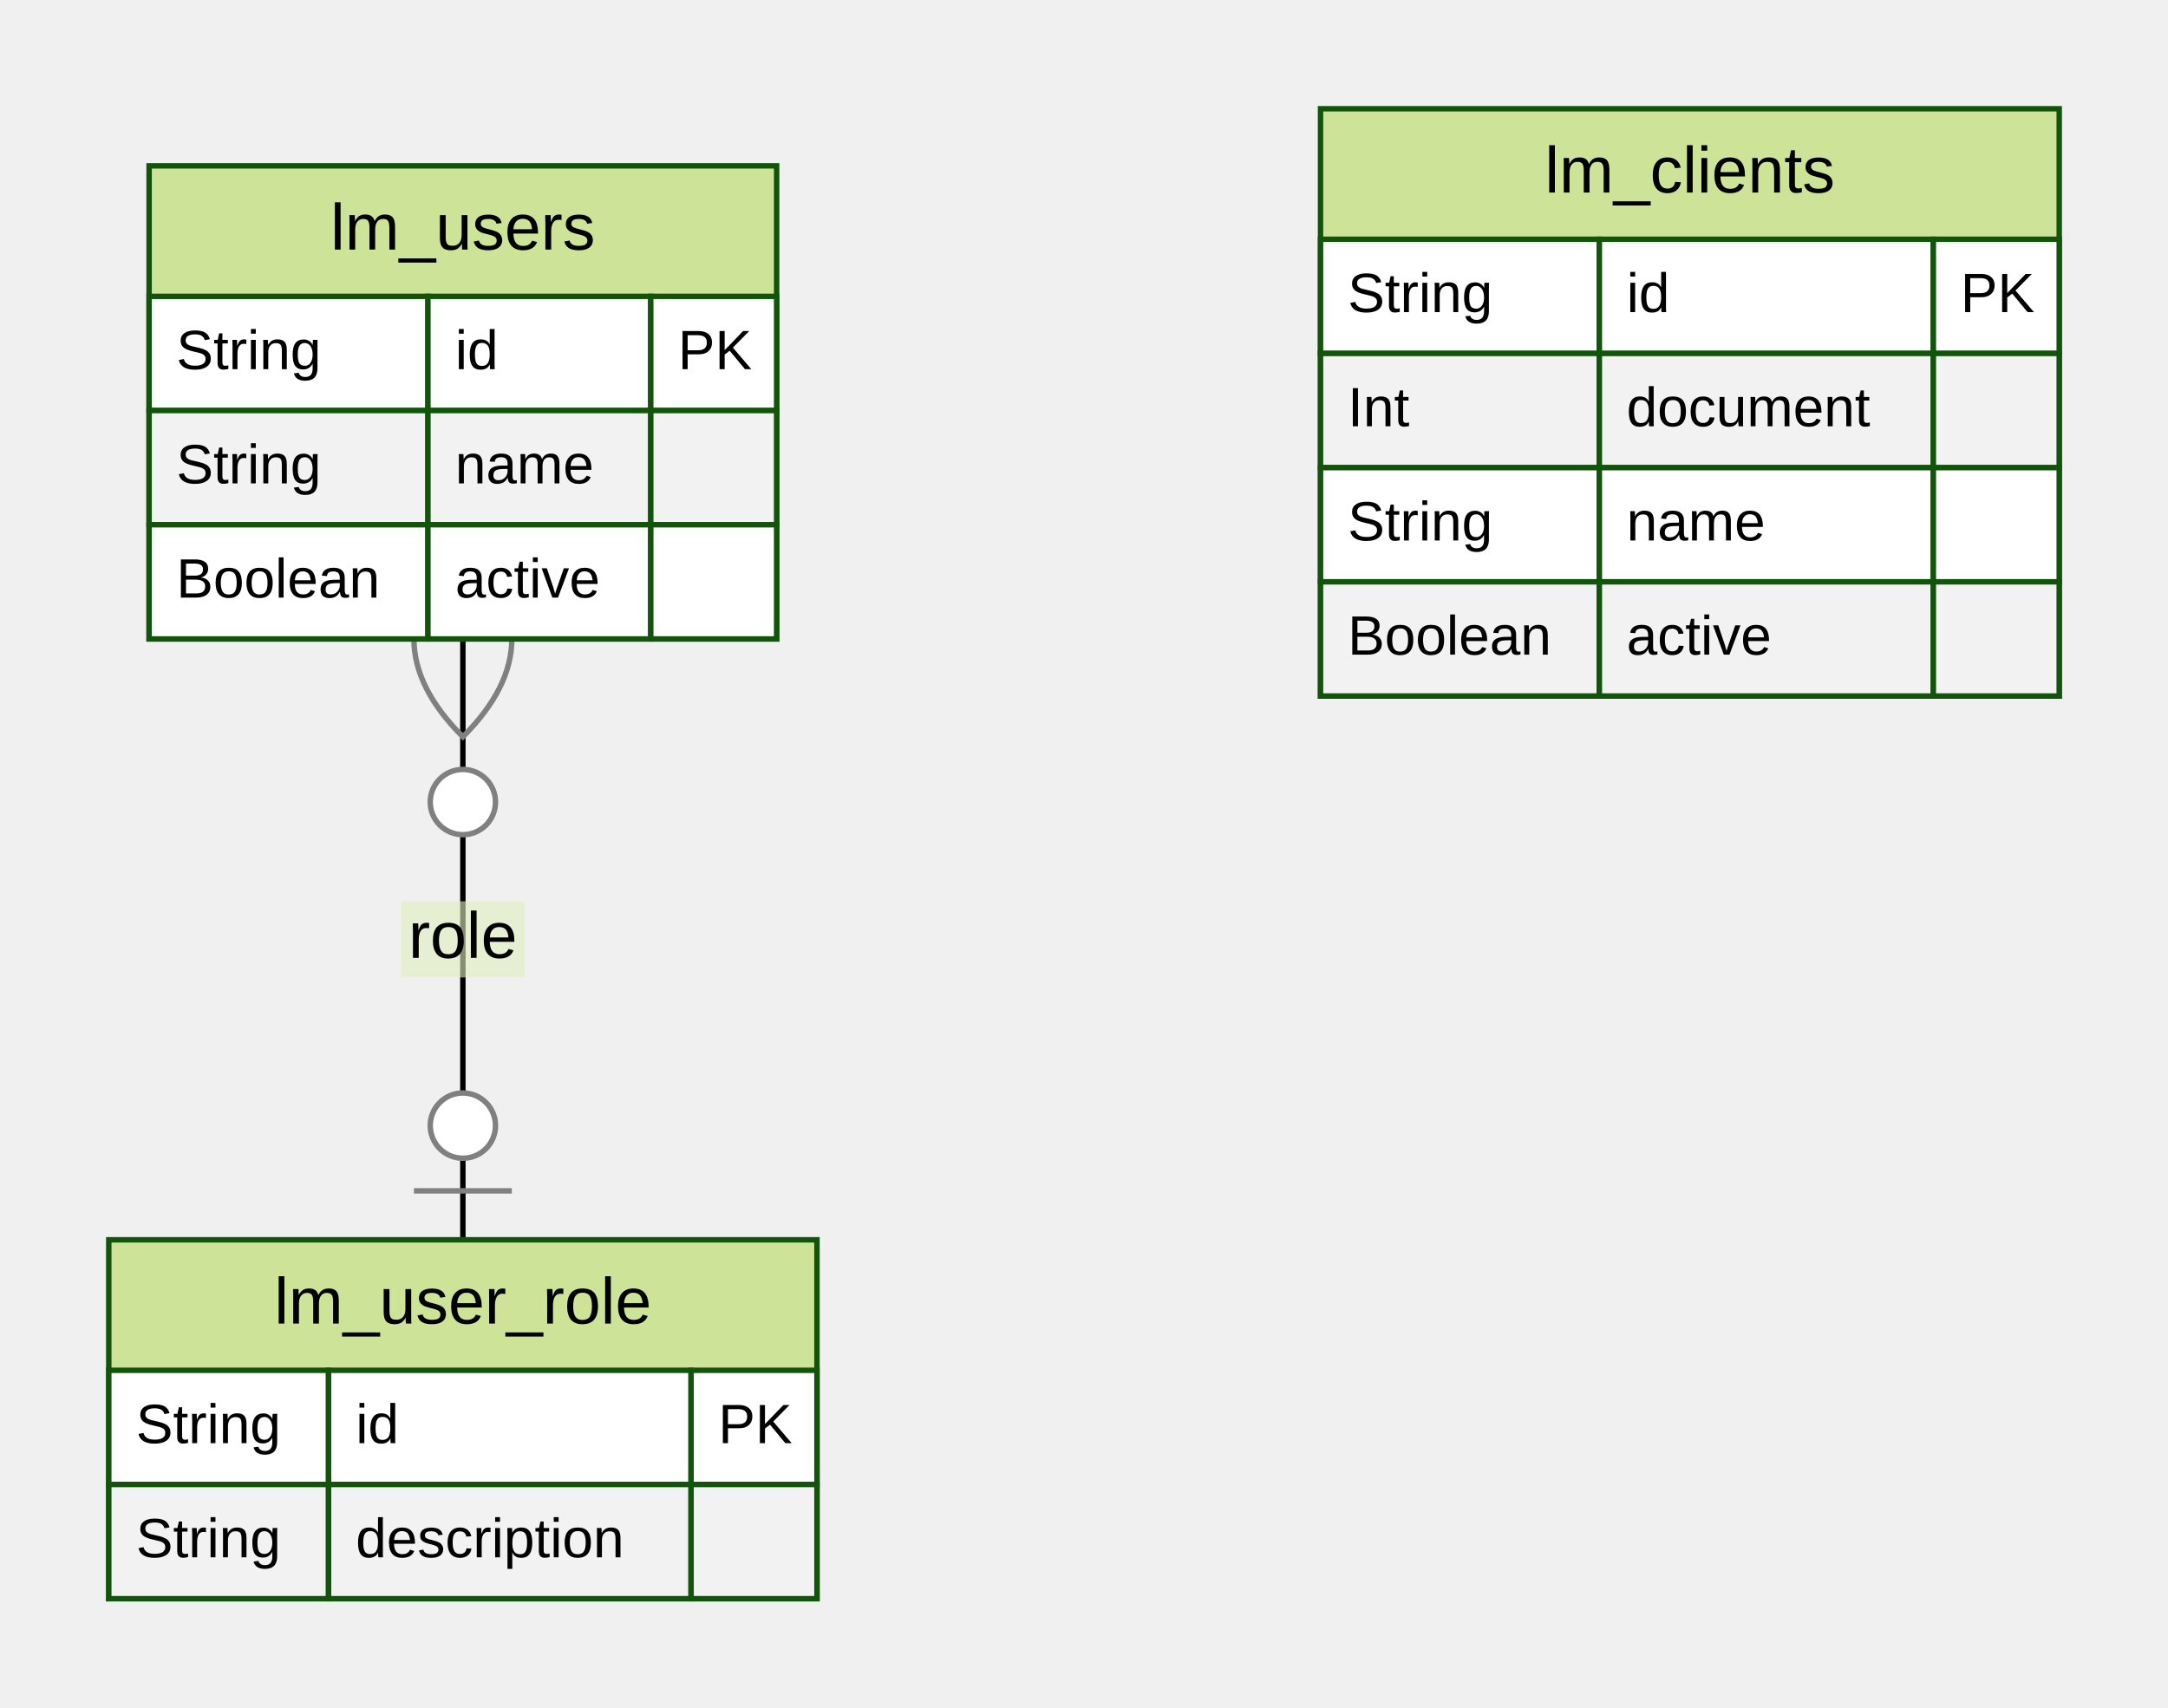
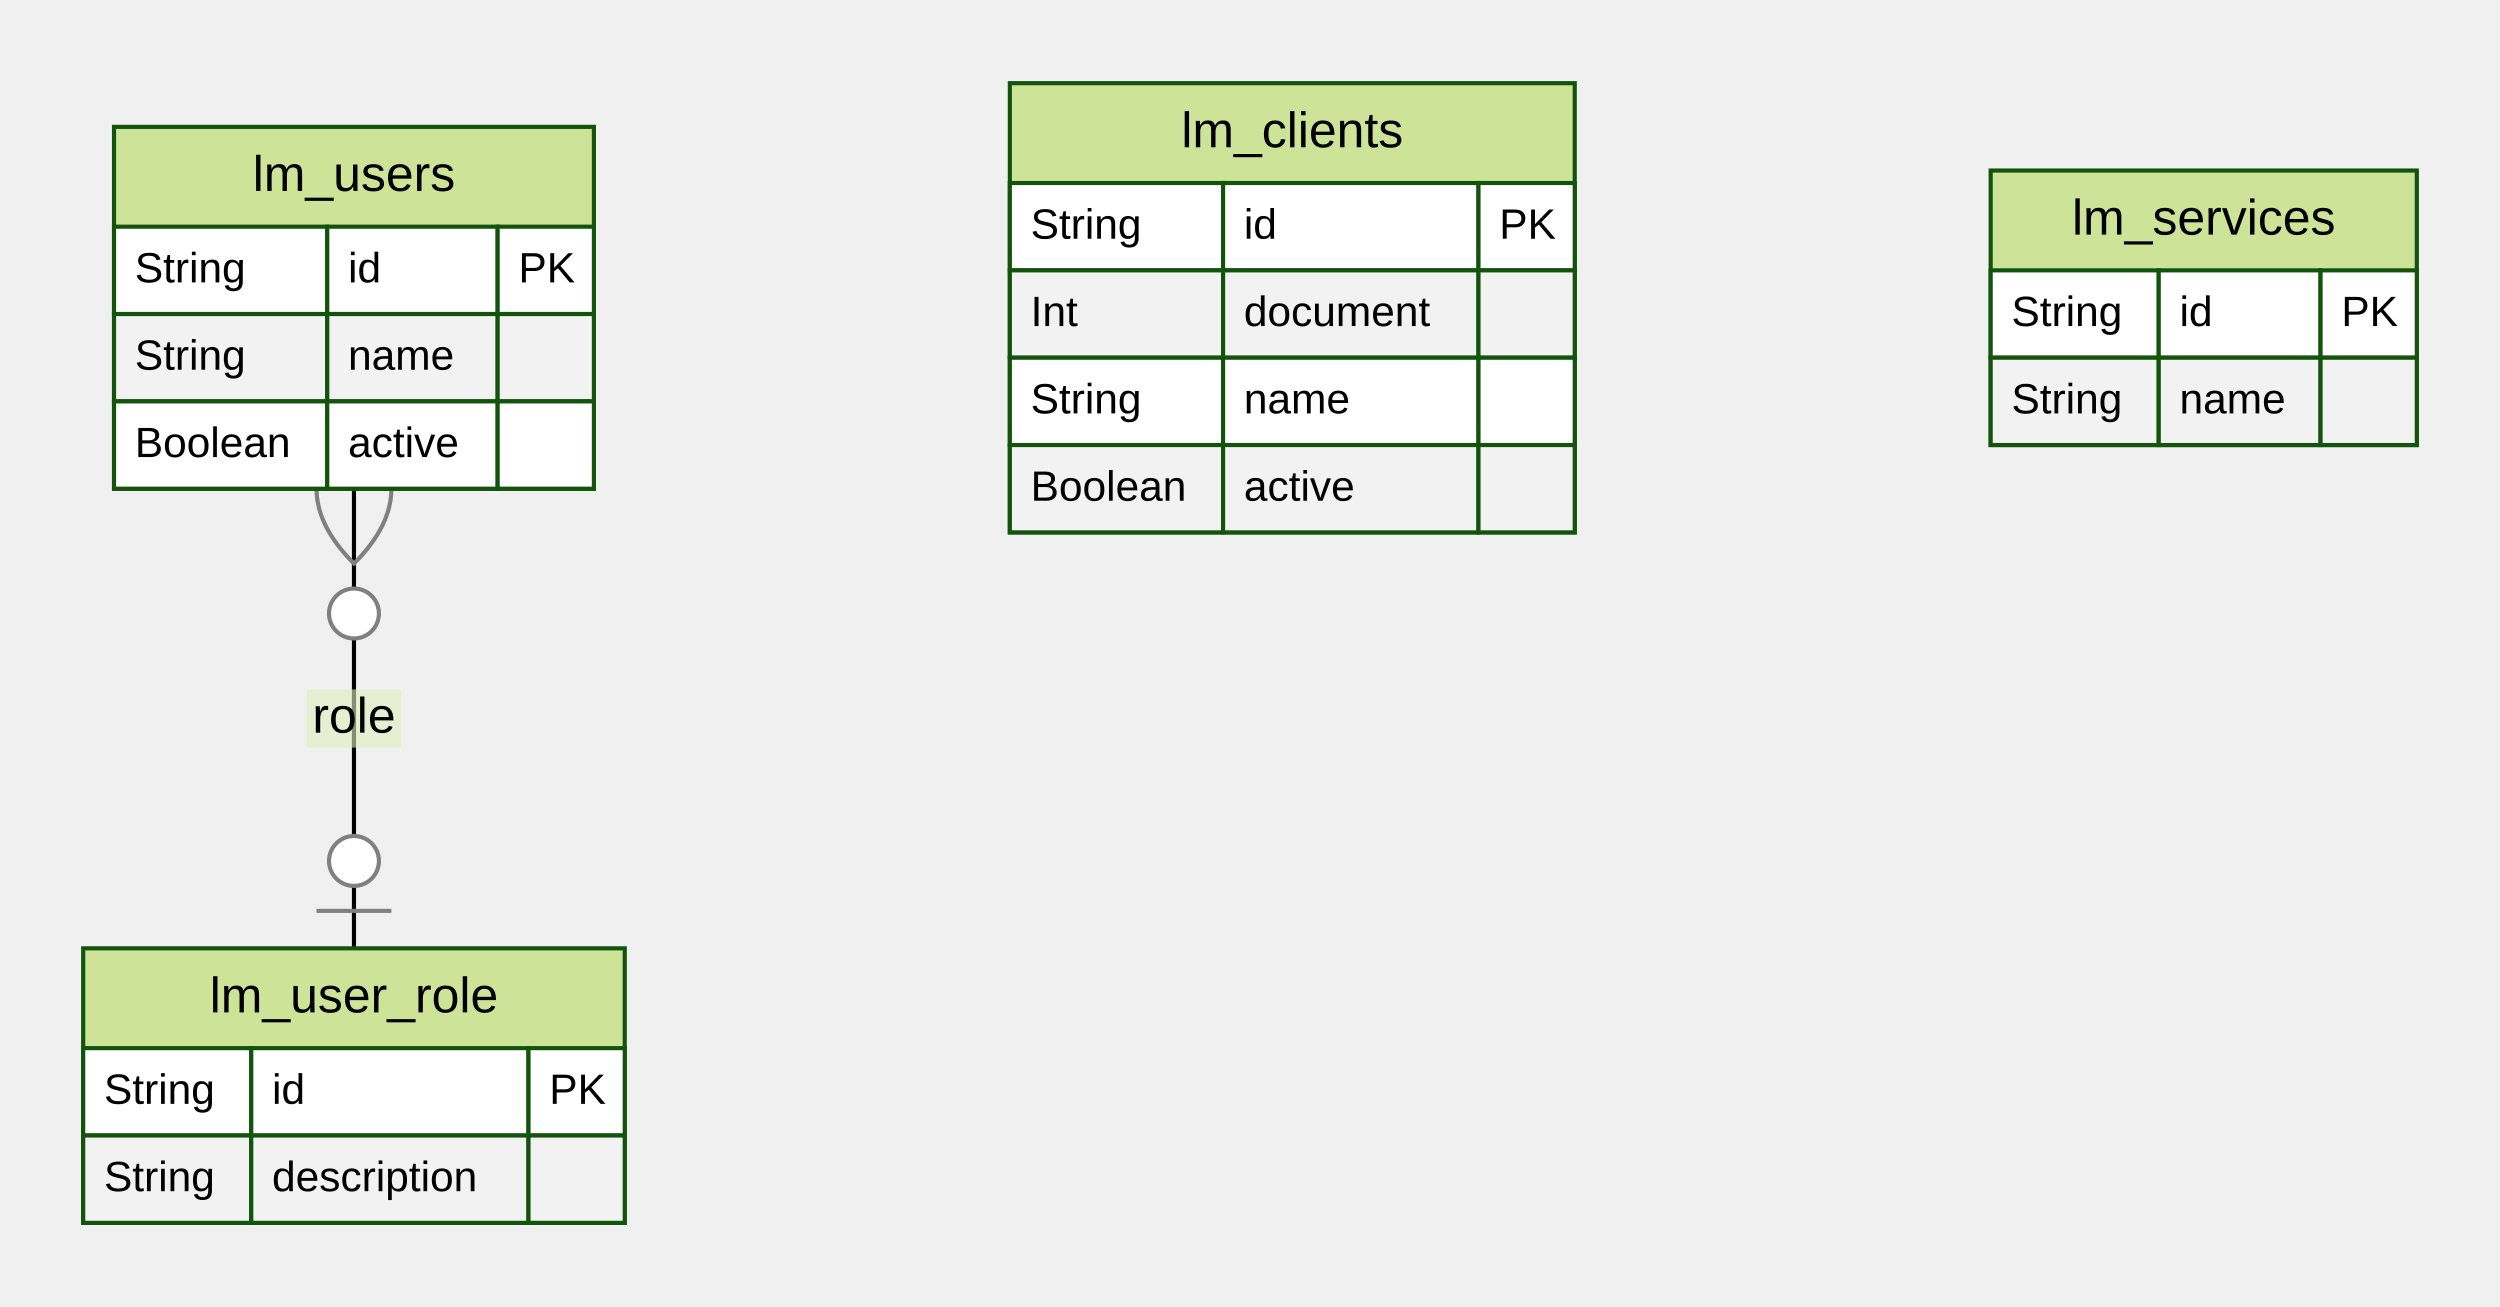
- <svg xmlns="http://www.w3.org/2000/svg" aria-labelledby="chart-title-mermaid-0 chart-desc-mermaid-0" role="img" viewBox="0 0 398.607 314" style="max-width: 398.607px; background-color: white;" width="100%" id="mermaid-0">
+ <svg xmlns="http://www.w3.org/2000/svg" aria-labelledby="chart-title-mermaid-0 chart-desc-mermaid-0" role="img" viewBox="0 0 601.063 314" style="max-width: 601.063px; background-color: white;" width="100%" id="mermaid-0">
  <style>#mermaid-0 {font-family:"trebuchet ms",verdana,arial,sans-serif;font-size:16px;fill:#000000;}#mermaid-0 .error-icon{fill:#552222;}#mermaid-0 .error-text{fill:#552222;stroke:#552222;}#mermaid-0 .edge-thickness-normal{stroke-width:2px;}#mermaid-0 .edge-thickness-thick{stroke-width:3.5px;}#mermaid-0 .edge-pattern-solid{stroke-dasharray:0;}#mermaid-0 .edge-pattern-dashed{stroke-dasharray:3;}#mermaid-0 .edge-pattern-dotted{stroke-dasharray:2;}#mermaid-0 .marker{fill:#000000;stroke:#000000;}#mermaid-0 .marker.cross{stroke:#000000;}#mermaid-0 svg{font-family:"trebuchet ms",verdana,arial,sans-serif;font-size:16px;}#mermaid-0 .entityBox{fill:#cde498;stroke:#13540c;}#mermaid-0 .attributeBoxOdd{fill:#ffffff;stroke:#13540c;}#mermaid-0 .attributeBoxEven{fill:#f2f2f2;stroke:#13540c;}#mermaid-0 .relationshipLabelBox{fill:hsl(78.158, 58.462%, 84.51%);opacity:0.7;background-color:hsl(78.158, 58.462%, 84.51%);}#mermaid-0 .relationshipLabelBox rect{opacity:0.5;}#mermaid-0 .relationshipLine{stroke:#000000;}#mermaid-0 :root{--mermaid-font-family:"trebuchet ms",verdana,arial,sans-serif;}</style>
  <g />
  <defs>
    <marker orient="auto" markerHeight="18" markerWidth="18" refY="9" refX="0" id="ONLY_ONE_START">
      <path d="M9,0 L9,18 M15,0 L15,18" fill="none" stroke="gray" />
    </marker>
  </defs>
  <defs>
    <marker orient="auto" markerHeight="18" markerWidth="18" refY="9" refX="18" id="ONLY_ONE_END">
      <path d="M3,0 L3,18 M9,0 L9,18" fill="none" stroke="gray" />
    </marker>
  </defs>
  <defs>
    <marker orient="auto" markerHeight="18" markerWidth="30" refY="9" refX="0" id="ZERO_OR_ONE_START">
      <circle r="6" cy="9" cx="21" fill="white" stroke="gray" />
      <path d="M9,0 L9,18" fill="none" stroke="gray" />
    </marker>
  </defs>
  <defs>
    <marker orient="auto" markerHeight="18" markerWidth="30" refY="9" refX="30" id="ZERO_OR_ONE_END">
      <circle r="6" cy="9" cx="9" fill="white" stroke="gray" />
      <path d="M21,0 L21,18" fill="none" stroke="gray" />
    </marker>
  </defs>
  <defs>
    <marker orient="auto" markerHeight="36" markerWidth="45" refY="18" refX="18" id="ONE_OR_MORE_START">
      <path d="M0,18 Q 18,0 36,18 Q 18,36 0,18 M42,9 L42,27" fill="none" stroke="gray" />
    </marker>
  </defs>
  <defs>
    <marker orient="auto" markerHeight="36" markerWidth="45" refY="18" refX="27" id="ONE_OR_MORE_END">
      <path d="M3,9 L3,27 M9,18 Q27,0 45,18 Q27,36 9,18" fill="none" stroke="gray" />
    </marker>
  </defs>
  <defs>
    <marker orient="auto" markerHeight="36" markerWidth="57" refY="18" refX="18" id="ZERO_OR_MORE_START">
      <circle r="6" cy="18" cx="48" fill="white" stroke="gray" />
      <path d="M0,18 Q18,0 36,18 Q18,36 0,18" fill="none" stroke="gray" />
    </marker>
  </defs>
  <defs>
    <marker orient="auto" markerHeight="36" markerWidth="57" refY="18" refX="39" id="ZERO_OR_MORE_END">
      <circle r="6" cy="18" cx="9" fill="white" stroke="gray" />
      <path d="M21,18 Q39,0 57,18 Q39,36 21,18" fill="none" stroke="gray" />
    </marker>
  </defs>
  <path marker-start="url(#ZERO_OR_MORE_START)" marker-end="url(#ZERO_OR_ONE_END)" fill="none" stroke="gray" d="M85.103,117.5L85.103,127.583C85.103,137.667,85.103,157.833,85.103,176.25C85.103,194.667,85.103,211.333,85.103,219.667L85.103,228" class="er relationshipLine" />
-   <g transform="translate(27.41406,30.5 )" id="entity-lmusers-42cb9a80-f246-4063-adeb-1e28cbfca02b">
+   <g transform="translate(27.41406,30.5 )" id="entity-lmusers-631ba418-5b74-44b1-8e63-6561e9c8d28d">
    <rect height="87" width="115.378" y="0" x="0" stroke="gray" fill-opacity="100%" fill="honeydew" class="er entityBox" />
-     <text transform="translate(57.68886,12)" style="font-family: &quot;trebuchet ms&quot;, verdana, arial, sans-serif;; font-size: 12px" text-anchor="middle" dominant-baseline="middle" y="0" x="0" id="text-entity-lmusers-42cb9a80-f246-4063-adeb-1e28cbfca02b" class="er entityLabel">lm_users</text>
+     <text transform="translate(57.68886,12)" style="font-family: &quot;trebuchet ms&quot;, verdana, arial, sans-serif;; font-size: 12px" text-anchor="middle" dominant-baseline="middle" y="0" x="0" id="text-entity-lmusers-631ba418-5b74-44b1-8e63-6561e9c8d28d" class="er entityLabel">lm_users</text>
    <rect height="21" width="51.266" y="24" x="0" stroke="gray" fill-opacity="100%" fill="honeydew" class="er attributeBoxOdd" />
-     <text transform="translate(5,34.5)" style="font-family: &quot;trebuchet ms&quot;, verdana, arial, sans-serif;; font-size: 10.2px" text-anchor="left" dominant-baseline="middle" y="0" x="0" id="text-entity-lmusers-42cb9a80-f246-4063-adeb-1e28cbfca02b-attr-1-type" class="er entityLabel">String</text>
+     <text transform="translate(5,34.5)" style="font-family: &quot;trebuchet ms&quot;, verdana, arial, sans-serif;; font-size: 10.2px" text-anchor="left" dominant-baseline="middle" y="0" x="0" id="text-entity-lmusers-631ba418-5b74-44b1-8e63-6561e9c8d28d-attr-1-type" class="er entityLabel">String</text>
    <rect height="21" width="40.969" y="24" x="51.266" stroke="gray" fill-opacity="100%" fill="honeydew" class="er attributeBoxOdd" />
-     <text transform="translate(56.26562,34.5)" style="font-family: &quot;trebuchet ms&quot;, verdana, arial, sans-serif;; font-size: 10.2px" text-anchor="left" dominant-baseline="middle" y="0" x="0" id="text-entity-lmusers-42cb9a80-f246-4063-adeb-1e28cbfca02b-attr-1-name" class="er entityLabel">id</text>
+     <text transform="translate(56.26562,34.5)" style="font-family: &quot;trebuchet ms&quot;, verdana, arial, sans-serif;; font-size: 10.2px" text-anchor="left" dominant-baseline="middle" y="0" x="0" id="text-entity-lmusers-631ba418-5b74-44b1-8e63-6561e9c8d28d-attr-1-name" class="er entityLabel">id</text>
    <rect height="21" width="23.143" y="24" x="92.234" stroke="gray" fill-opacity="100%" fill="honeydew" class="er attributeBoxOdd" />
-     <text transform="translate(97.23438,34.5)" style="font-family: &quot;trebuchet ms&quot;, verdana, arial, sans-serif;; font-size: 10.2px" text-anchor="left" dominant-baseline="middle" y="0" x="0" id="text-entity-lmusers-42cb9a80-f246-4063-adeb-1e28cbfca02b-attr-1-key" class="er entityLabel">PK</text>
+     <text transform="translate(97.23438,34.5)" style="font-family: &quot;trebuchet ms&quot;, verdana, arial, sans-serif;; font-size: 10.2px" text-anchor="left" dominant-baseline="middle" y="0" x="0" id="text-entity-lmusers-631ba418-5b74-44b1-8e63-6561e9c8d28d-attr-1-key" class="er entityLabel">PK</text>
    <rect height="21" width="51.266" y="45" x="0" stroke="gray" fill-opacity="100%" fill="honeydew" class="er attributeBoxEven" />
-     <text transform="translate(5,55.5)" style="font-family: &quot;trebuchet ms&quot;, verdana, arial, sans-serif;; font-size: 10.2px" text-anchor="left" dominant-baseline="middle" y="0" x="0" id="text-entity-lmusers-42cb9a80-f246-4063-adeb-1e28cbfca02b-attr-2-type" class="er entityLabel">String</text>
+     <text transform="translate(5,55.5)" style="font-family: &quot;trebuchet ms&quot;, verdana, arial, sans-serif;; font-size: 10.2px" text-anchor="left" dominant-baseline="middle" y="0" x="0" id="text-entity-lmusers-631ba418-5b74-44b1-8e63-6561e9c8d28d-attr-2-type" class="er entityLabel">String</text>
    <rect height="21" width="40.969" y="45" x="51.266" stroke="gray" fill-opacity="100%" fill="honeydew" class="er attributeBoxEven" />
-     <text transform="translate(56.26562,55.5)" style="font-family: &quot;trebuchet ms&quot;, verdana, arial, sans-serif;; font-size: 10.2px" text-anchor="left" dominant-baseline="middle" y="0" x="0" id="text-entity-lmusers-42cb9a80-f246-4063-adeb-1e28cbfca02b-attr-2-name" class="er entityLabel">name</text>
+     <text transform="translate(56.26562,55.5)" style="font-family: &quot;trebuchet ms&quot;, verdana, arial, sans-serif;; font-size: 10.2px" text-anchor="left" dominant-baseline="middle" y="0" x="0" id="text-entity-lmusers-631ba418-5b74-44b1-8e63-6561e9c8d28d-attr-2-name" class="er entityLabel">name</text>
    <rect height="21" width="23.143" y="45" x="92.234" stroke="gray" fill-opacity="100%" fill="honeydew" class="er attributeBoxEven" />
-     <text transform="translate(97.23438,55.5)" style="font-family: &quot;trebuchet ms&quot;, verdana, arial, sans-serif;; font-size: 10.2px" text-anchor="left" dominant-baseline="middle" y="0" x="0" id="text-entity-lmusers-42cb9a80-f246-4063-adeb-1e28cbfca02b-attr-2-key" class="er entityLabel" />
+     <text transform="translate(97.23438,55.5)" style="font-family: &quot;trebuchet ms&quot;, verdana, arial, sans-serif;; font-size: 10.2px" text-anchor="left" dominant-baseline="middle" y="0" x="0" id="text-entity-lmusers-631ba418-5b74-44b1-8e63-6561e9c8d28d-attr-2-key" class="er entityLabel" />
    <rect height="21" width="51.266" y="66" x="0" stroke="gray" fill-opacity="100%" fill="honeydew" class="er attributeBoxOdd" />
-     <text transform="translate(5,76.5)" style="font-family: &quot;trebuchet ms&quot;, verdana, arial, sans-serif;; font-size: 10.2px" text-anchor="left" dominant-baseline="middle" y="0" x="0" id="text-entity-lmusers-42cb9a80-f246-4063-adeb-1e28cbfca02b-attr-3-type" class="er entityLabel">Boolean</text>
+     <text transform="translate(5,76.5)" style="font-family: &quot;trebuchet ms&quot;, verdana, arial, sans-serif;; font-size: 10.2px" text-anchor="left" dominant-baseline="middle" y="0" x="0" id="text-entity-lmusers-631ba418-5b74-44b1-8e63-6561e9c8d28d-attr-3-type" class="er entityLabel">Boolean</text>
    <rect height="21" width="40.969" y="66" x="51.266" stroke="gray" fill-opacity="100%" fill="honeydew" class="er attributeBoxOdd" />
-     <text transform="translate(56.26562,76.5)" style="font-family: &quot;trebuchet ms&quot;, verdana, arial, sans-serif;; font-size: 10.2px" text-anchor="left" dominant-baseline="middle" y="0" x="0" id="text-entity-lmusers-42cb9a80-f246-4063-adeb-1e28cbfca02b-attr-3-name" class="er entityLabel">active</text>
+     <text transform="translate(56.26562,76.5)" style="font-family: &quot;trebuchet ms&quot;, verdana, arial, sans-serif;; font-size: 10.2px" text-anchor="left" dominant-baseline="middle" y="0" x="0" id="text-entity-lmusers-631ba418-5b74-44b1-8e63-6561e9c8d28d-attr-3-name" class="er entityLabel">active</text>
    <rect height="21" width="23.143" y="66" x="92.234" stroke="gray" fill-opacity="100%" fill="honeydew" class="er attributeBoxOdd" />
-     <text transform="translate(97.23438,76.5)" style="font-family: &quot;trebuchet ms&quot;, verdana, arial, sans-serif;; font-size: 10.2px" text-anchor="left" dominant-baseline="middle" y="0" x="0" id="text-entity-lmusers-42cb9a80-f246-4063-adeb-1e28cbfca02b-attr-3-key" class="er entityLabel" />
+     <text transform="translate(97.23438,76.5)" style="font-family: &quot;trebuchet ms&quot;, verdana, arial, sans-serif;; font-size: 10.2px" text-anchor="left" dominant-baseline="middle" y="0" x="0" id="text-entity-lmusers-631ba418-5b74-44b1-8e63-6561e9c8d28d-attr-3-key" class="er entityLabel" />
  </g>
-   <g transform="translate(20,228 )" id="entity-lmuserrole-8b6c8027-66be-48fd-b3d0-f2a8a22bd1d8">
+   <g transform="translate(20,228 )" id="entity-lmuserrole-7d5b99d8-ea71-46b5-81ff-9b5f63dbb2d6">
    <rect height="66" width="130.206" y="0" x="0" stroke="gray" fill-opacity="100%" fill="honeydew" class="er entityBox" />
-     <text transform="translate(65.10292,12)" style="font-family: &quot;trebuchet ms&quot;, verdana, arial, sans-serif;; font-size: 12px" text-anchor="middle" dominant-baseline="middle" y="0" x="0" id="text-entity-lmuserrole-8b6c8027-66be-48fd-b3d0-f2a8a22bd1d8" class="er entityLabel">lm_user_role</text>
+     <text transform="translate(65.10292,12)" style="font-family: &quot;trebuchet ms&quot;, verdana, arial, sans-serif;; font-size: 12px" text-anchor="middle" dominant-baseline="middle" y="0" x="0" id="text-entity-lmuserrole-7d5b99d8-ea71-46b5-81ff-9b5f63dbb2d6" class="er entityLabel">lm_user_role</text>
    <rect height="21" width="40.406" y="24" x="0" stroke="gray" fill-opacity="100%" fill="honeydew" class="er attributeBoxOdd" />
-     <text transform="translate(5,34.5)" style="font-family: &quot;trebuchet ms&quot;, verdana, arial, sans-serif;; font-size: 10.2px" text-anchor="left" dominant-baseline="middle" y="0" x="0" id="text-entity-lmuserrole-8b6c8027-66be-48fd-b3d0-f2a8a22bd1d8-attr-1-type" class="er entityLabel">String</text>
+     <text transform="translate(5,34.5)" style="font-family: &quot;trebuchet ms&quot;, verdana, arial, sans-serif;; font-size: 10.2px" text-anchor="left" dominant-baseline="middle" y="0" x="0" id="text-entity-lmuserrole-7d5b99d8-ea71-46b5-81ff-9b5f63dbb2d6-attr-1-type" class="er entityLabel">String</text>
    <rect height="21" width="66.656" y="24" x="40.406" stroke="gray" fill-opacity="100%" fill="honeydew" class="er attributeBoxOdd" />
-     <text transform="translate(45.40625,34.5)" style="font-family: &quot;trebuchet ms&quot;, verdana, arial, sans-serif;; font-size: 10.2px" text-anchor="left" dominant-baseline="middle" y="0" x="0" id="text-entity-lmuserrole-8b6c8027-66be-48fd-b3d0-f2a8a22bd1d8-attr-1-name" class="er entityLabel">id</text>
+     <text transform="translate(45.40625,34.5)" style="font-family: &quot;trebuchet ms&quot;, verdana, arial, sans-serif;; font-size: 10.2px" text-anchor="left" dominant-baseline="middle" y="0" x="0" id="text-entity-lmuserrole-7d5b99d8-ea71-46b5-81ff-9b5f63dbb2d6-attr-1-name" class="er entityLabel">id</text>
    <rect height="21" width="23.143" y="24" x="107.062" stroke="gray" fill-opacity="100%" fill="honeydew" class="er attributeBoxOdd" />
-     <text transform="translate(112.0625,34.5)" style="font-family: &quot;trebuchet ms&quot;, verdana, arial, sans-serif;; font-size: 10.2px" text-anchor="left" dominant-baseline="middle" y="0" x="0" id="text-entity-lmuserrole-8b6c8027-66be-48fd-b3d0-f2a8a22bd1d8-attr-1-key" class="er entityLabel">PK</text>
+     <text transform="translate(112.0625,34.5)" style="font-family: &quot;trebuchet ms&quot;, verdana, arial, sans-serif;; font-size: 10.2px" text-anchor="left" dominant-baseline="middle" y="0" x="0" id="text-entity-lmuserrole-7d5b99d8-ea71-46b5-81ff-9b5f63dbb2d6-attr-1-key" class="er entityLabel">PK</text>
    <rect height="21" width="40.406" y="45" x="0" stroke="gray" fill-opacity="100%" fill="honeydew" class="er attributeBoxEven" />
-     <text transform="translate(5,55.5)" style="font-family: &quot;trebuchet ms&quot;, verdana, arial, sans-serif;; font-size: 10.2px" text-anchor="left" dominant-baseline="middle" y="0" x="0" id="text-entity-lmuserrole-8b6c8027-66be-48fd-b3d0-f2a8a22bd1d8-attr-2-type" class="er entityLabel">String</text>
+     <text transform="translate(5,55.5)" style="font-family: &quot;trebuchet ms&quot;, verdana, arial, sans-serif;; font-size: 10.2px" text-anchor="left" dominant-baseline="middle" y="0" x="0" id="text-entity-lmuserrole-7d5b99d8-ea71-46b5-81ff-9b5f63dbb2d6-attr-2-type" class="er entityLabel">String</text>
    <rect height="21" width="66.656" y="45" x="40.406" stroke="gray" fill-opacity="100%" fill="honeydew" class="er attributeBoxEven" />
-     <text transform="translate(45.40625,55.5)" style="font-family: &quot;trebuchet ms&quot;, verdana, arial, sans-serif;; font-size: 10.2px" text-anchor="left" dominant-baseline="middle" y="0" x="0" id="text-entity-lmuserrole-8b6c8027-66be-48fd-b3d0-f2a8a22bd1d8-attr-2-name" class="er entityLabel">description</text>
+     <text transform="translate(45.40625,55.5)" style="font-family: &quot;trebuchet ms&quot;, verdana, arial, sans-serif;; font-size: 10.2px" text-anchor="left" dominant-baseline="middle" y="0" x="0" id="text-entity-lmuserrole-7d5b99d8-ea71-46b5-81ff-9b5f63dbb2d6-attr-2-name" class="er entityLabel">description</text>
    <rect height="21" width="23.143" y="45" x="107.062" stroke="gray" fill-opacity="100%" fill="honeydew" class="er attributeBoxEven" />
-     <text transform="translate(112.0625,55.5)" style="font-family: &quot;trebuchet ms&quot;, verdana, arial, sans-serif;; font-size: 10.2px" text-anchor="left" dominant-baseline="middle" y="0" x="0" id="text-entity-lmuserrole-8b6c8027-66be-48fd-b3d0-f2a8a22bd1d8-attr-2-key" class="er entityLabel" />
+     <text transform="translate(112.0625,55.5)" style="font-family: &quot;trebuchet ms&quot;, verdana, arial, sans-serif;; font-size: 10.2px" text-anchor="left" dominant-baseline="middle" y="0" x="0" id="text-entity-lmuserrole-7d5b99d8-ea71-46b5-81ff-9b5f63dbb2d6-attr-2-key" class="er entityLabel" />
  </g>
-   <g transform="translate(242.7918,20 )" id="entity-lmclients-7ccc59b6-dc38-43ee-bdd1-24f492c1d989">
+   <g transform="translate(242.7918,20 )" id="entity-lmclients-e44c1a3f-a8df-4be7-9f77-23b644733c4c">
    <rect height="108" width="135.815" y="0" x="0" stroke="gray" fill-opacity="100%" fill="honeydew" class="er entityBox" />
-     <text transform="translate(67.90761,12)" style="font-family: &quot;trebuchet ms&quot;, verdana, arial, sans-serif;; font-size: 12px" text-anchor="middle" dominant-baseline="middle" y="0" x="0" id="text-entity-lmclients-7ccc59b6-dc38-43ee-bdd1-24f492c1d989" class="er entityLabel">lm_clients</text>
+     <text transform="translate(67.90761,12)" style="font-family: &quot;trebuchet ms&quot;, verdana, arial, sans-serif;; font-size: 12px" text-anchor="middle" dominant-baseline="middle" y="0" x="0" id="text-entity-lmclients-e44c1a3f-a8df-4be7-9f77-23b644733c4c" class="er entityLabel">lm_clients</text>
    <rect height="21" width="51.266" y="24" x="0" stroke="gray" fill-opacity="100%" fill="honeydew" class="er attributeBoxOdd" />
-     <text transform="translate(5,34.5)" style="font-family: &quot;trebuchet ms&quot;, verdana, arial, sans-serif;; font-size: 10.2px" text-anchor="left" dominant-baseline="middle" y="0" x="0" id="text-entity-lmclients-7ccc59b6-dc38-43ee-bdd1-24f492c1d989-attr-1-type" class="er entityLabel">String</text>
+     <text transform="translate(5,34.5)" style="font-family: &quot;trebuchet ms&quot;, verdana, arial, sans-serif;; font-size: 10.2px" text-anchor="left" dominant-baseline="middle" y="0" x="0" id="text-entity-lmclients-e44c1a3f-a8df-4be7-9f77-23b644733c4c-attr-1-type" class="er entityLabel">String</text>
    <rect height="21" width="61.406" y="24" x="51.266" stroke="gray" fill-opacity="100%" fill="honeydew" class="er attributeBoxOdd" />
-     <text transform="translate(56.26562,34.5)" style="font-family: &quot;trebuchet ms&quot;, verdana, arial, sans-serif;; font-size: 10.2px" text-anchor="left" dominant-baseline="middle" y="0" x="0" id="text-entity-lmclients-7ccc59b6-dc38-43ee-bdd1-24f492c1d989-attr-1-name" class="er entityLabel">id</text>
+     <text transform="translate(56.26562,34.5)" style="font-family: &quot;trebuchet ms&quot;, verdana, arial, sans-serif;; font-size: 10.2px" text-anchor="left" dominant-baseline="middle" y="0" x="0" id="text-entity-lmclients-e44c1a3f-a8df-4be7-9f77-23b644733c4c-attr-1-name" class="er entityLabel">id</text>
    <rect height="21" width="23.143" y="24" x="112.672" stroke="gray" fill-opacity="100%" fill="honeydew" class="er attributeBoxOdd" />
-     <text transform="translate(117.6719,34.5)" style="font-family: &quot;trebuchet ms&quot;, verdana, arial, sans-serif;; font-size: 10.2px" text-anchor="left" dominant-baseline="middle" y="0" x="0" id="text-entity-lmclients-7ccc59b6-dc38-43ee-bdd1-24f492c1d989-attr-1-key" class="er entityLabel">PK</text>
+     <text transform="translate(117.6719,34.5)" style="font-family: &quot;trebuchet ms&quot;, verdana, arial, sans-serif;; font-size: 10.2px" text-anchor="left" dominant-baseline="middle" y="0" x="0" id="text-entity-lmclients-e44c1a3f-a8df-4be7-9f77-23b644733c4c-attr-1-key" class="er entityLabel">PK</text>
    <rect height="21" width="51.266" y="45" x="0" stroke="gray" fill-opacity="100%" fill="honeydew" class="er attributeBoxEven" />
-     <text transform="translate(5,55.5)" style="font-family: &quot;trebuchet ms&quot;, verdana, arial, sans-serif;; font-size: 10.2px" text-anchor="left" dominant-baseline="middle" y="0" x="0" id="text-entity-lmclients-7ccc59b6-dc38-43ee-bdd1-24f492c1d989-attr-2-type" class="er entityLabel">Int</text>
+     <text transform="translate(5,55.5)" style="font-family: &quot;trebuchet ms&quot;, verdana, arial, sans-serif;; font-size: 10.2px" text-anchor="left" dominant-baseline="middle" y="0" x="0" id="text-entity-lmclients-e44c1a3f-a8df-4be7-9f77-23b644733c4c-attr-2-type" class="er entityLabel">Int</text>
    <rect height="21" width="61.406" y="45" x="51.266" stroke="gray" fill-opacity="100%" fill="honeydew" class="er attributeBoxEven" />
-     <text transform="translate(56.26562,55.5)" style="font-family: &quot;trebuchet ms&quot;, verdana, arial, sans-serif;; font-size: 10.2px" text-anchor="left" dominant-baseline="middle" y="0" x="0" id="text-entity-lmclients-7ccc59b6-dc38-43ee-bdd1-24f492c1d989-attr-2-name" class="er entityLabel">document</text>
+     <text transform="translate(56.26562,55.5)" style="font-family: &quot;trebuchet ms&quot;, verdana, arial, sans-serif;; font-size: 10.2px" text-anchor="left" dominant-baseline="middle" y="0" x="0" id="text-entity-lmclients-e44c1a3f-a8df-4be7-9f77-23b644733c4c-attr-2-name" class="er entityLabel">document</text>
    <rect height="21" width="23.143" y="45" x="112.672" stroke="gray" fill-opacity="100%" fill="honeydew" class="er attributeBoxEven" />
-     <text transform="translate(117.6719,55.5)" style="font-family: &quot;trebuchet ms&quot;, verdana, arial, sans-serif;; font-size: 10.2px" text-anchor="left" dominant-baseline="middle" y="0" x="0" id="text-entity-lmclients-7ccc59b6-dc38-43ee-bdd1-24f492c1d989-attr-2-key" class="er entityLabel" />
+     <text transform="translate(117.6719,55.5)" style="font-family: &quot;trebuchet ms&quot;, verdana, arial, sans-serif;; font-size: 10.2px" text-anchor="left" dominant-baseline="middle" y="0" x="0" id="text-entity-lmclients-e44c1a3f-a8df-4be7-9f77-23b644733c4c-attr-2-key" class="er entityLabel" />
    <rect height="21" width="51.266" y="66" x="0" stroke="gray" fill-opacity="100%" fill="honeydew" class="er attributeBoxOdd" />
-     <text transform="translate(5,76.5)" style="font-family: &quot;trebuchet ms&quot;, verdana, arial, sans-serif;; font-size: 10.2px" text-anchor="left" dominant-baseline="middle" y="0" x="0" id="text-entity-lmclients-7ccc59b6-dc38-43ee-bdd1-24f492c1d989-attr-3-type" class="er entityLabel">String</text>
+     <text transform="translate(5,76.5)" style="font-family: &quot;trebuchet ms&quot;, verdana, arial, sans-serif;; font-size: 10.2px" text-anchor="left" dominant-baseline="middle" y="0" x="0" id="text-entity-lmclients-e44c1a3f-a8df-4be7-9f77-23b644733c4c-attr-3-type" class="er entityLabel">String</text>
    <rect height="21" width="61.406" y="66" x="51.266" stroke="gray" fill-opacity="100%" fill="honeydew" class="er attributeBoxOdd" />
-     <text transform="translate(56.26562,76.5)" style="font-family: &quot;trebuchet ms&quot;, verdana, arial, sans-serif;; font-size: 10.2px" text-anchor="left" dominant-baseline="middle" y="0" x="0" id="text-entity-lmclients-7ccc59b6-dc38-43ee-bdd1-24f492c1d989-attr-3-name" class="er entityLabel">name</text>
+     <text transform="translate(56.26562,76.5)" style="font-family: &quot;trebuchet ms&quot;, verdana, arial, sans-serif;; font-size: 10.2px" text-anchor="left" dominant-baseline="middle" y="0" x="0" id="text-entity-lmclients-e44c1a3f-a8df-4be7-9f77-23b644733c4c-attr-3-name" class="er entityLabel">name</text>
    <rect height="21" width="23.143" y="66" x="112.672" stroke="gray" fill-opacity="100%" fill="honeydew" class="er attributeBoxOdd" />
-     <text transform="translate(117.6719,76.5)" style="font-family: &quot;trebuchet ms&quot;, verdana, arial, sans-serif;; font-size: 10.2px" text-anchor="left" dominant-baseline="middle" y="0" x="0" id="text-entity-lmclients-7ccc59b6-dc38-43ee-bdd1-24f492c1d989-attr-3-key" class="er entityLabel" />
+     <text transform="translate(117.6719,76.5)" style="font-family: &quot;trebuchet ms&quot;, verdana, arial, sans-serif;; font-size: 10.2px" text-anchor="left" dominant-baseline="middle" y="0" x="0" id="text-entity-lmclients-e44c1a3f-a8df-4be7-9f77-23b644733c4c-attr-3-key" class="er entityLabel" />
    <rect height="21" width="51.266" y="87" x="0" stroke="gray" fill-opacity="100%" fill="honeydew" class="er attributeBoxEven" />
-     <text transform="translate(5,97.5)" style="font-family: &quot;trebuchet ms&quot;, verdana, arial, sans-serif;; font-size: 10.2px" text-anchor="left" dominant-baseline="middle" y="0" x="0" id="text-entity-lmclients-7ccc59b6-dc38-43ee-bdd1-24f492c1d989-attr-4-type" class="er entityLabel">Boolean</text>
+     <text transform="translate(5,97.5)" style="font-family: &quot;trebuchet ms&quot;, verdana, arial, sans-serif;; font-size: 10.2px" text-anchor="left" dominant-baseline="middle" y="0" x="0" id="text-entity-lmclients-e44c1a3f-a8df-4be7-9f77-23b644733c4c-attr-4-type" class="er entityLabel">Boolean</text>
    <rect height="21" width="61.406" y="87" x="51.266" stroke="gray" fill-opacity="100%" fill="honeydew" class="er attributeBoxEven" />
-     <text transform="translate(56.26562,97.5)" style="font-family: &quot;trebuchet ms&quot;, verdana, arial, sans-serif;; font-size: 10.2px" text-anchor="left" dominant-baseline="middle" y="0" x="0" id="text-entity-lmclients-7ccc59b6-dc38-43ee-bdd1-24f492c1d989-attr-4-name" class="er entityLabel">active</text>
+     <text transform="translate(56.26562,97.5)" style="font-family: &quot;trebuchet ms&quot;, verdana, arial, sans-serif;; font-size: 10.2px" text-anchor="left" dominant-baseline="middle" y="0" x="0" id="text-entity-lmclients-e44c1a3f-a8df-4be7-9f77-23b644733c4c-attr-4-name" class="er entityLabel">active</text>
    <rect height="21" width="23.143" y="87" x="112.672" stroke="gray" fill-opacity="100%" fill="honeydew" class="er attributeBoxEven" />
-     <text transform="translate(117.6719,97.5)" style="font-family: &quot;trebuchet ms&quot;, verdana, arial, sans-serif;; font-size: 10.2px" text-anchor="left" dominant-baseline="middle" y="0" x="0" id="text-entity-lmclients-7ccc59b6-dc38-43ee-bdd1-24f492c1d989-attr-4-key" class="er entityLabel" />
+     <text transform="translate(117.6719,97.5)" style="font-family: &quot;trebuchet ms&quot;, verdana, arial, sans-serif;; font-size: 10.2px" text-anchor="left" dominant-baseline="middle" y="0" x="0" id="text-entity-lmclients-e44c1a3f-a8df-4be7-9f77-23b644733c4c-attr-4-key" class="er entityLabel" />
+   </g>
+   <g transform="translate(478.607,41 )" id="entity-lmservices-dd630f42-99dc-4887-9ce2-28b8590d5521">
+     <rect height="66" width="102.456" y="0" x="0" stroke="gray" fill-opacity="100%" fill="honeydew" class="er entityBox" />
+     <text transform="translate(51.22792,12)" style="font-family: &quot;trebuchet ms&quot;, verdana, arial, sans-serif;; font-size: 12px" text-anchor="middle" dominant-baseline="middle" y="0" x="0" id="text-entity-lmservices-dd630f42-99dc-4887-9ce2-28b8590d5521" class="er entityLabel">lm_services</text>
+     <rect height="21" width="40.406" y="24" x="0" stroke="gray" fill-opacity="100%" fill="honeydew" class="er attributeBoxOdd" />
+     <text transform="translate(5,34.5)" style="font-family: &quot;trebuchet ms&quot;, verdana, arial, sans-serif;; font-size: 10.2px" text-anchor="left" dominant-baseline="middle" y="0" x="0" id="text-entity-lmservices-dd630f42-99dc-4887-9ce2-28b8590d5521-attr-1-type" class="er entityLabel">String</text>
+     <rect height="21" width="38.906" y="24" x="40.406" stroke="gray" fill-opacity="100%" fill="honeydew" class="er attributeBoxOdd" />
+     <text transform="translate(45.40625,34.5)" style="font-family: &quot;trebuchet ms&quot;, verdana, arial, sans-serif;; font-size: 10.2px" text-anchor="left" dominant-baseline="middle" y="0" x="0" id="text-entity-lmservices-dd630f42-99dc-4887-9ce2-28b8590d5521-attr-1-name" class="er entityLabel">id</text>
+     <rect height="21" width="23.143" y="24" x="79.312" stroke="gray" fill-opacity="100%" fill="honeydew" class="er attributeBoxOdd" />
+     <text transform="translate(84.3125,34.5)" style="font-family: &quot;trebuchet ms&quot;, verdana, arial, sans-serif;; font-size: 10.2px" text-anchor="left" dominant-baseline="middle" y="0" x="0" id="text-entity-lmservices-dd630f42-99dc-4887-9ce2-28b8590d5521-attr-1-key" class="er entityLabel">PK</text>
+     <rect height="21" width="40.406" y="45" x="0" stroke="gray" fill-opacity="100%" fill="honeydew" class="er attributeBoxEven" />
+     <text transform="translate(5,55.5)" style="font-family: &quot;trebuchet ms&quot;, verdana, arial, sans-serif;; font-size: 10.2px" text-anchor="left" dominant-baseline="middle" y="0" x="0" id="text-entity-lmservices-dd630f42-99dc-4887-9ce2-28b8590d5521-attr-2-type" class="er entityLabel">String</text>
+     <rect height="21" width="38.906" y="45" x="40.406" stroke="gray" fill-opacity="100%" fill="honeydew" class="er attributeBoxEven" />
+     <text transform="translate(45.40625,55.5)" style="font-family: &quot;trebuchet ms&quot;, verdana, arial, sans-serif;; font-size: 10.2px" text-anchor="left" dominant-baseline="middle" y="0" x="0" id="text-entity-lmservices-dd630f42-99dc-4887-9ce2-28b8590d5521-attr-2-name" class="er entityLabel">name</text>
+     <rect height="21" width="23.143" y="45" x="79.312" stroke="gray" fill-opacity="100%" fill="honeydew" class="er attributeBoxEven" />
+     <text transform="translate(84.3125,55.5)" style="font-family: &quot;trebuchet ms&quot;, verdana, arial, sans-serif;; font-size: 10.2px" text-anchor="left" dominant-baseline="middle" y="0" x="0" id="text-entity-lmservices-dd630f42-99dc-4887-9ce2-28b8590d5521-attr-2-key" class="er entityLabel" />
  </g>
  <rect fill-opacity="85%" fill="white" height="14" width="22.734" y="165.75" x="73.736" class="er relationshipLabelBox" />
  <text style="font-family: &quot;trebuchet ms&quot;, verdana, arial, sans-serif;; font-size: 12px" dominant-baseline="middle" text-anchor="middle" y="172.75" x="85.103" id="rel1" class="er relationshipLabel">role</text>
</svg>
